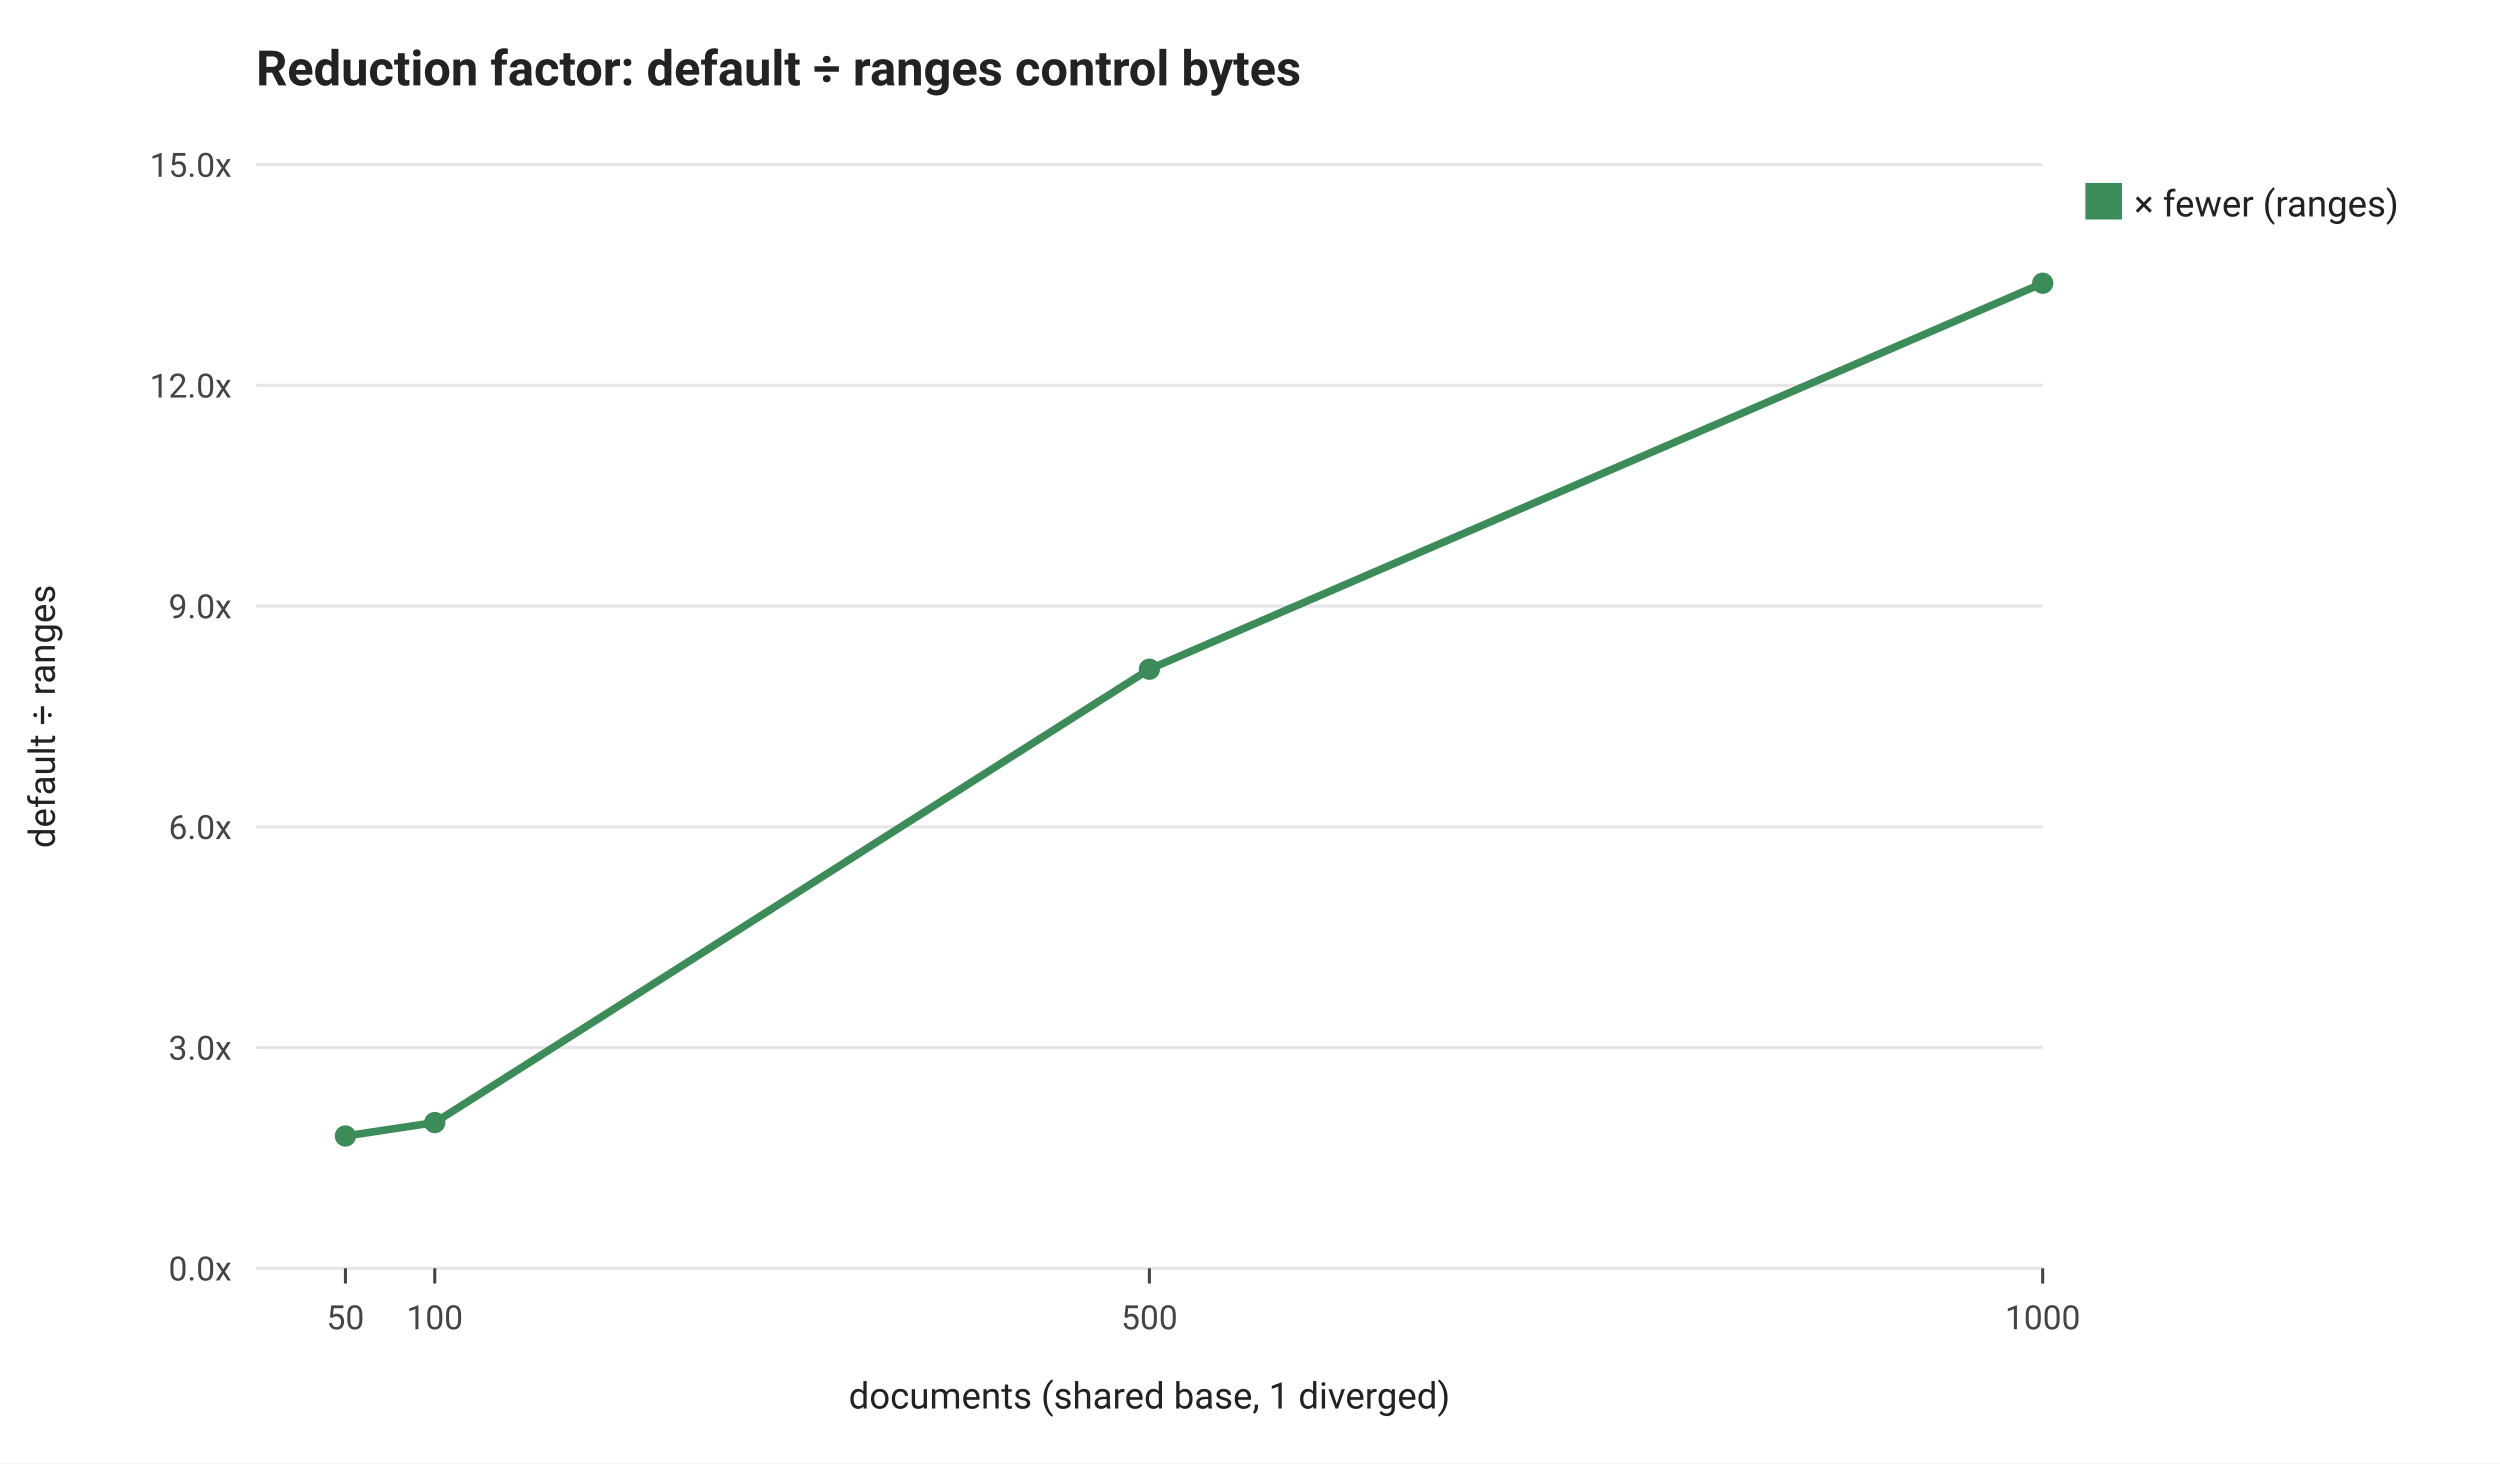
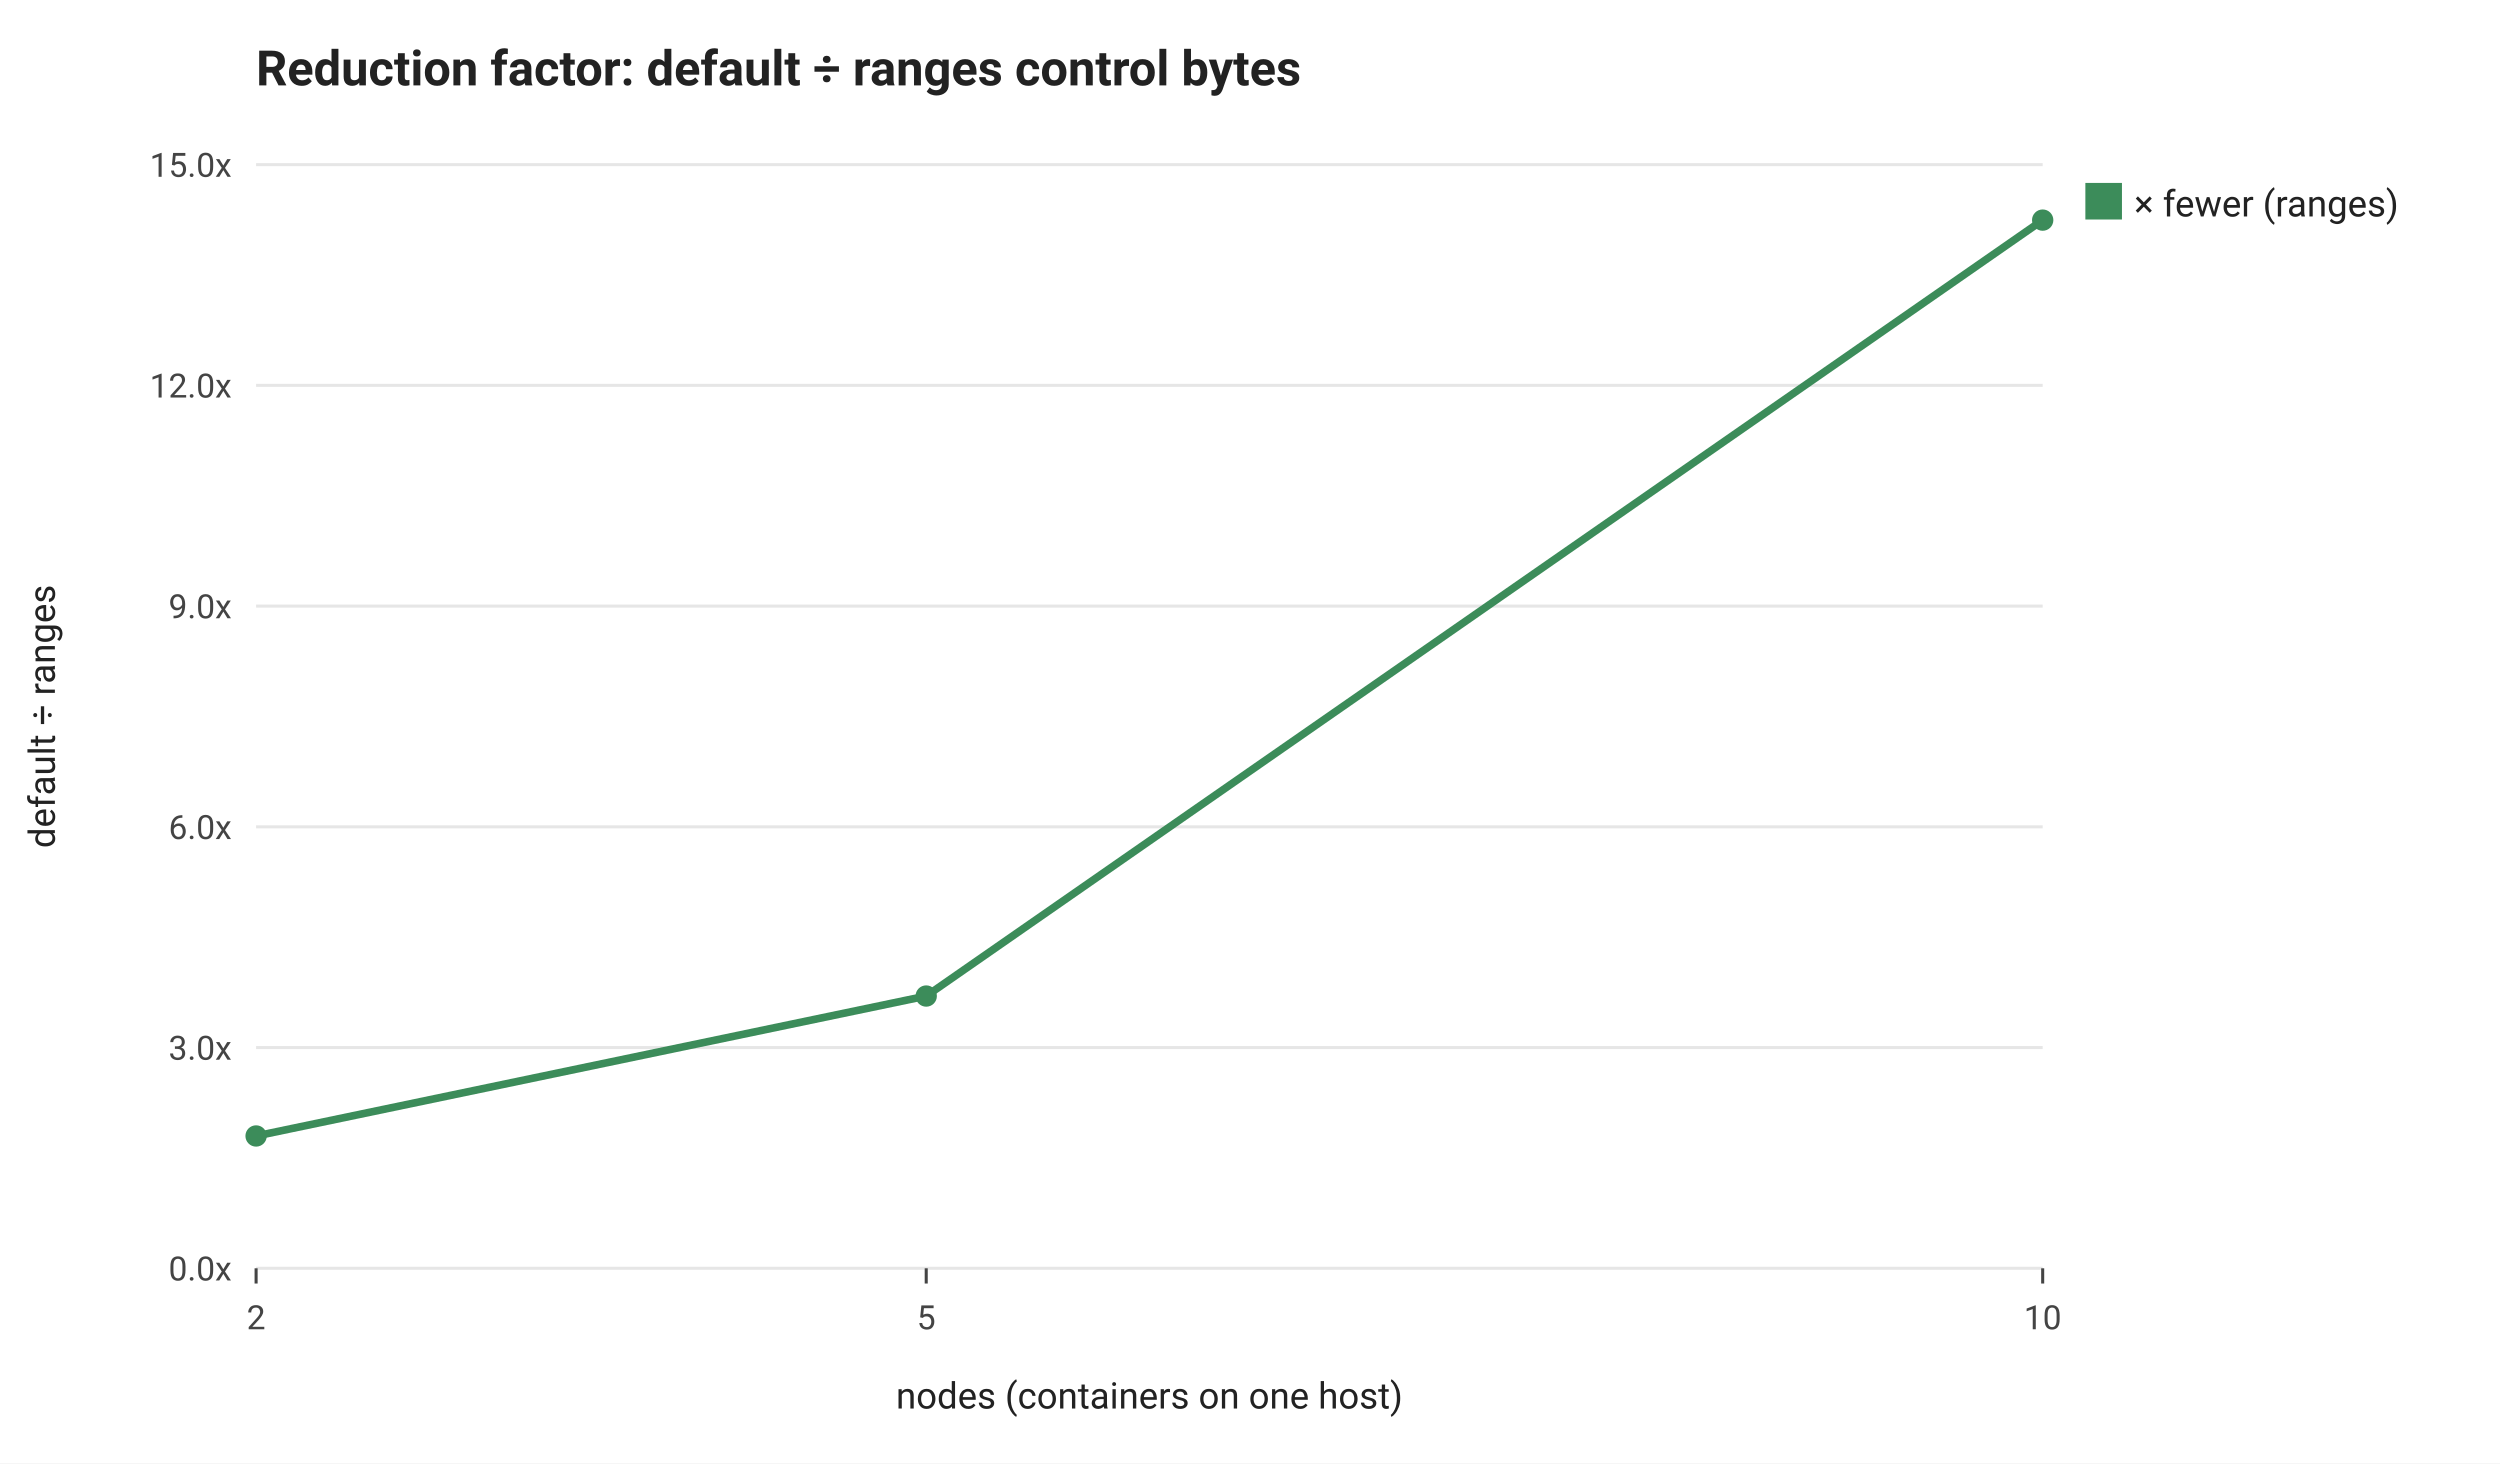
<svg xmlns="http://www.w3.org/2000/svg" width="820" height="480" font-family="-apple-system,Segoe UI,Roboto,sans-serif">
  <rect width="820" height="480" fill="white" />
  <text x="84" y="28" font-size="16" font-weight="700" fill="#222222">Reduction factor: default ÷ ranges control bytes</text>
  <line x1="84" y1="416.0" x2="670" y2="416.0" stroke="#e6e6e6" />
  <text x="76" y="420.0" font-size="11" fill="#444444" text-anchor="end">0.0x</text>
  <line x1="84" y1="343.6" x2="670" y2="343.6" stroke="#e6e6e6" />
  <text x="76" y="347.6" font-size="11" fill="#444444" text-anchor="end">3.0x</text>
  <line x1="84" y1="271.2" x2="670" y2="271.2" stroke="#e6e6e6" />
  <text x="76" y="275.2" font-size="11" fill="#444444" text-anchor="end">6.0x</text>
  <line x1="84" y1="198.8" x2="670" y2="198.8" stroke="#e6e6e6" />
  <text x="76" y="202.8" font-size="11" fill="#444444" text-anchor="end">9.0x</text>
  <line x1="84" y1="126.4" x2="670" y2="126.4" stroke="#e6e6e6" />
  <text x="76" y="130.4" font-size="11" fill="#444444" text-anchor="end">12.0x</text>
  <line x1="84" y1="54.0" x2="670" y2="54.0" stroke="#e6e6e6" />
  <text x="76" y="58.0" font-size="11" fill="#444444" text-anchor="end">15.0x</text>
-   <line x1="113.3" y1="416" x2="113.3" y2="421" stroke="#444444" />
-   <text x="113.3" y="436" font-size="11" fill="#444444" text-anchor="middle">50</text>
-   <line x1="142.6" y1="416" x2="142.6" y2="421" stroke="#444444" />
-   <text x="142.6" y="436" font-size="11" fill="#444444" text-anchor="middle">100</text>
-   <line x1="377.0" y1="416" x2="377.0" y2="421" stroke="#444444" />
-   <text x="377.0" y="436" font-size="11" fill="#444444" text-anchor="middle">500</text>
+   <line x1="84.0" y1="416" x2="84.0" y2="421" stroke="#444444" />
+   <text x="84.0" y="436" font-size="11" fill="#444444" text-anchor="middle">2</text>
+   <line x1="303.8" y1="416" x2="303.8" y2="421" stroke="#444444" />
+   <text x="303.8" y="436" font-size="11" fill="#444444" text-anchor="middle">5</text>
  <line x1="670.0" y1="416" x2="670.0" y2="421" stroke="#444444" />
-   <text x="670.0" y="436" font-size="11" fill="#444444" text-anchor="middle">1000</text>
-   <text x="377" y="462" font-size="12" fill="#222222" text-anchor="middle">documents (shared base, 1 diverged)</text>
+   <text x="670.0" y="436" font-size="11" fill="#444444" text-anchor="middle">10</text>
+   <text x="377" y="462" font-size="12" fill="#222222" text-anchor="middle">nodes (containers on one host)</text>
  <text x="18" y="235" font-size="12" fill="#222222" text-anchor="middle" transform="rotate(-90 18 235)">default ÷ ranges</text>
-   <polyline points="113.3,372.6 142.6,368.2 377.0,219.5 670.0,92.9" fill="none" stroke="#3c8c5a" stroke-width="2.5" />
-   <circle cx="113.3" cy="372.6" r="3.5" fill="#3c8c5a" />
-   <circle cx="142.6" cy="368.2" r="3.5" fill="#3c8c5a" />
-   <circle cx="377.0" cy="219.5" r="3.5" fill="#3c8c5a" />
-   <circle cx="670.0" cy="92.9" r="3.5" fill="#3c8c5a" />
+   <polyline points="84.0,372.6 303.8,326.7 670.0,72.2" fill="none" stroke="#3c8c5a" stroke-width="2.5" />
+   <circle cx="84.0" cy="372.6" r="3.5" fill="#3c8c5a" />
+   <circle cx="303.8" cy="326.7" r="3.5" fill="#3c8c5a" />
+   <circle cx="670.0" cy="72.2" r="3.5" fill="#3c8c5a" />
  <rect x="684" y="60" width="12" height="12" fill="#3c8c5a" />
  <text x="700" y="71" font-size="12" fill="#222222">× fewer (ranges)</text>
</svg>
